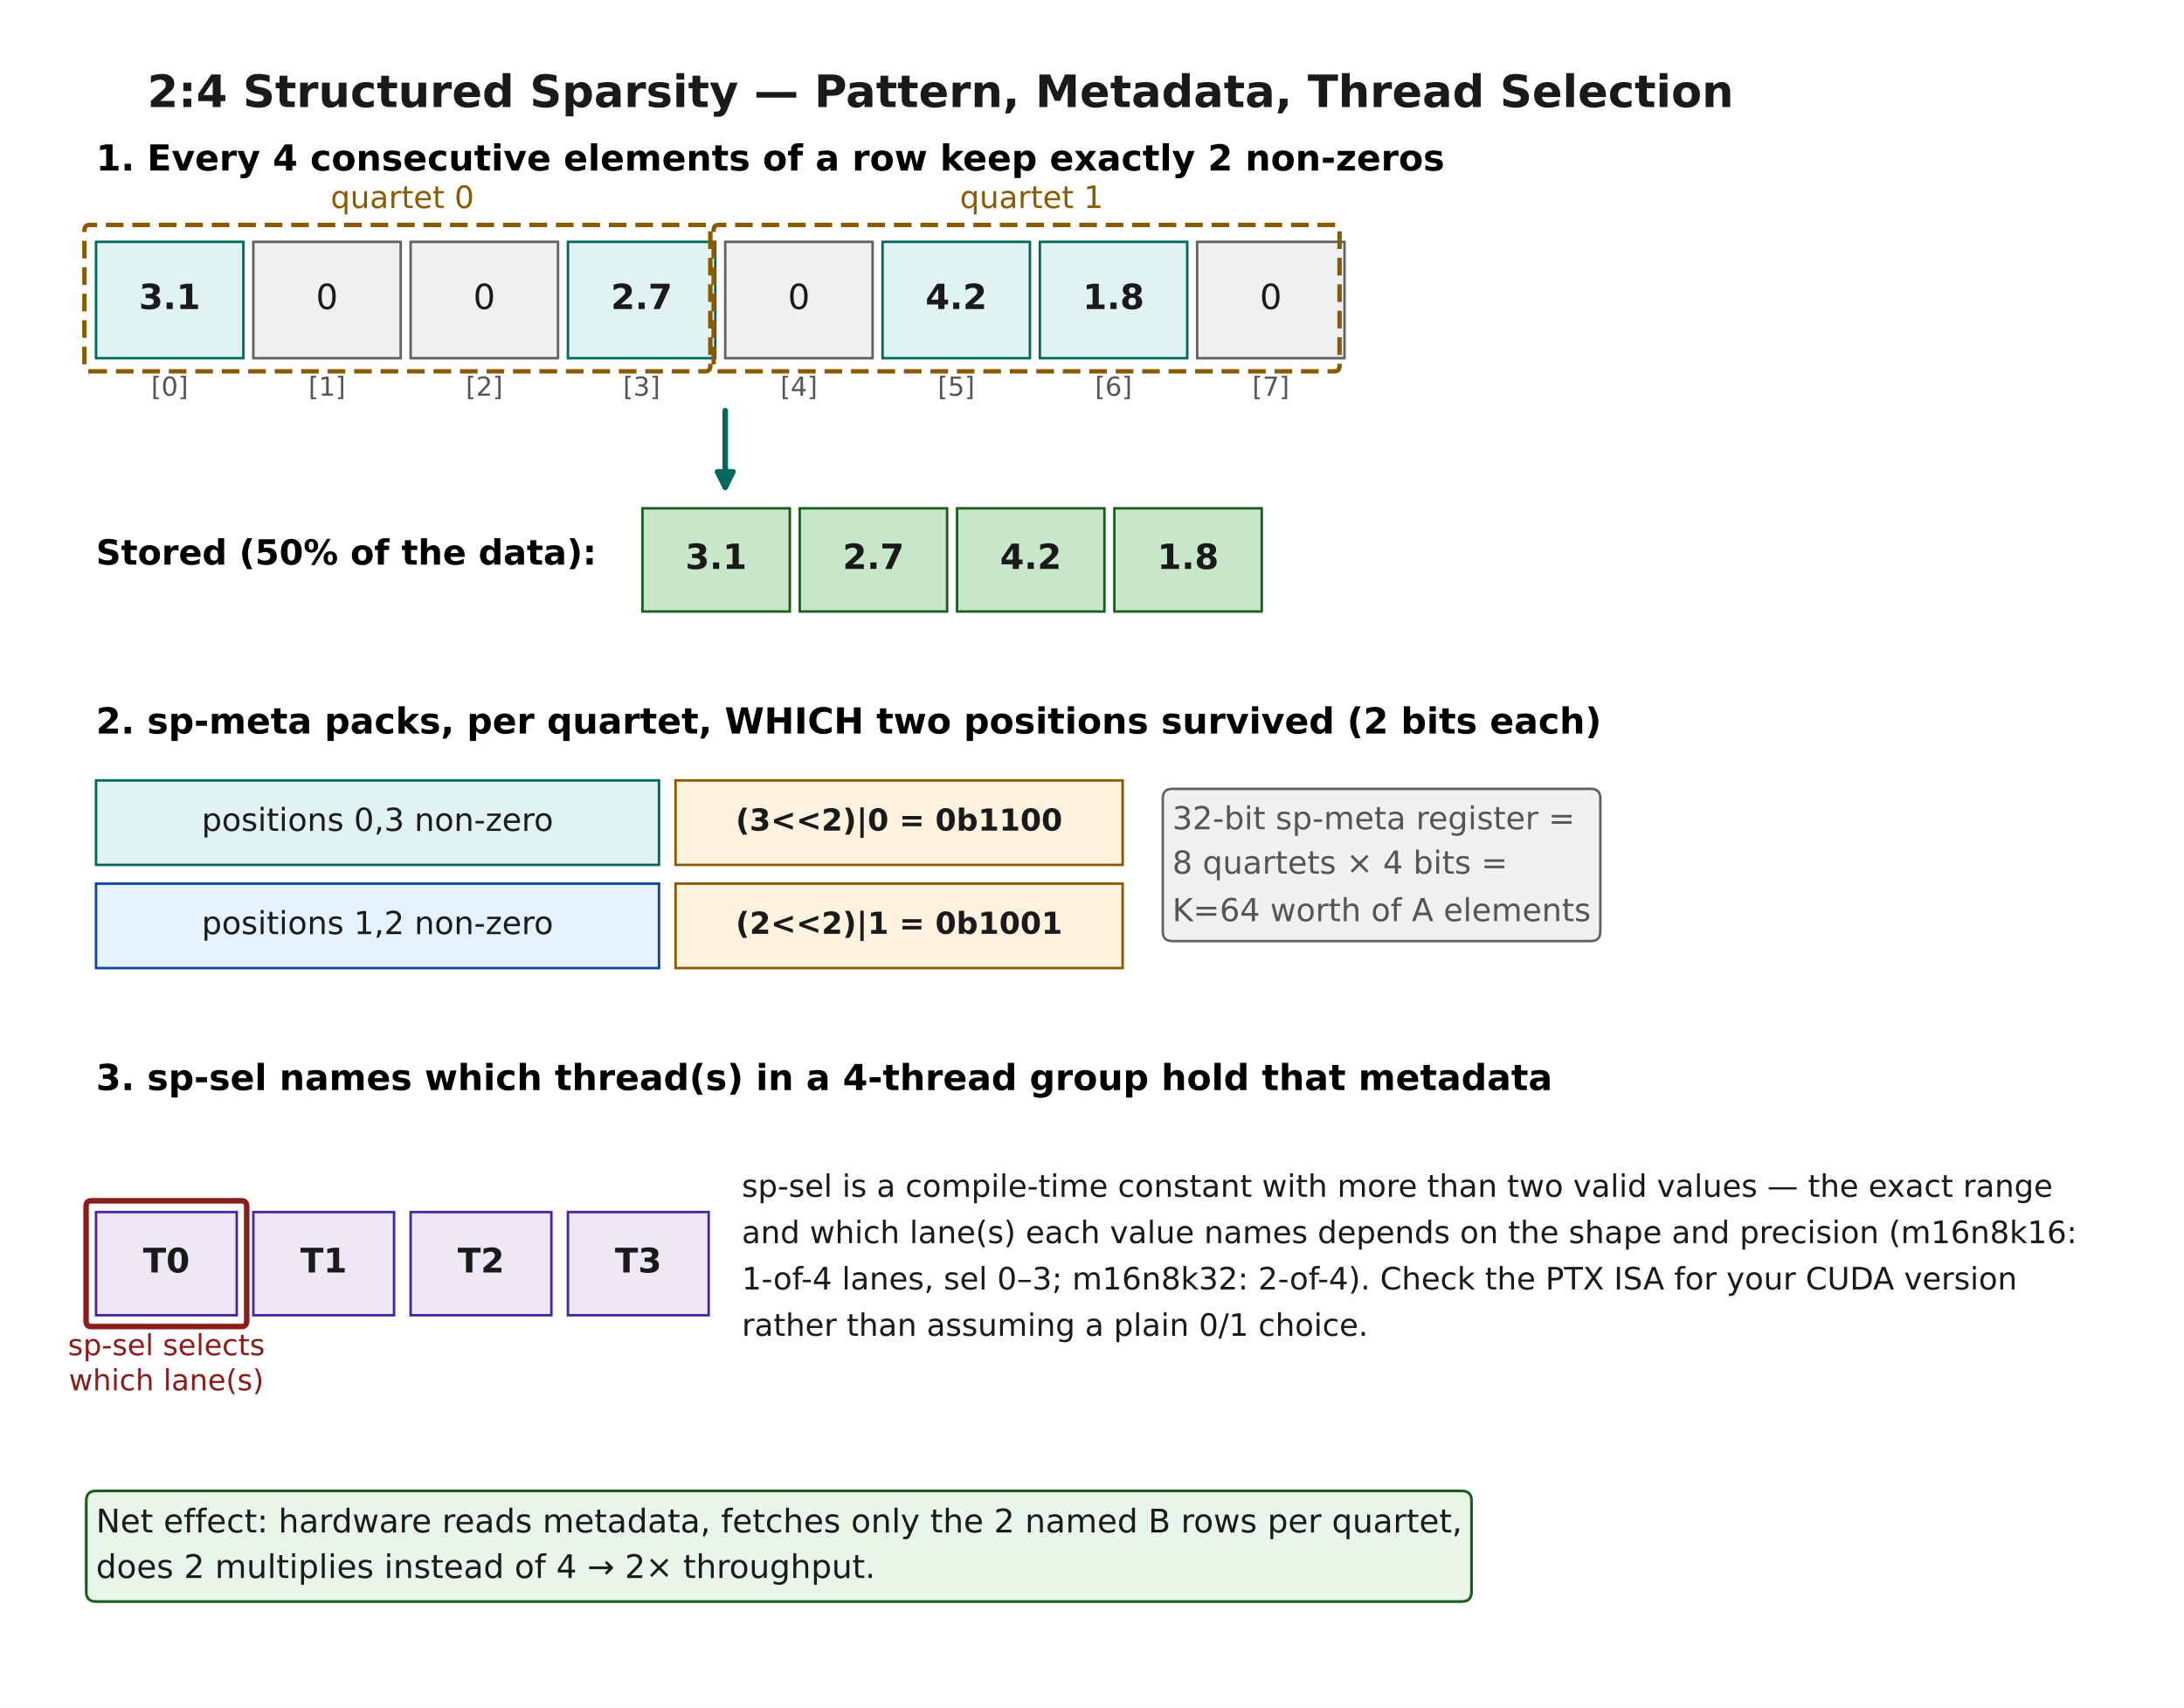
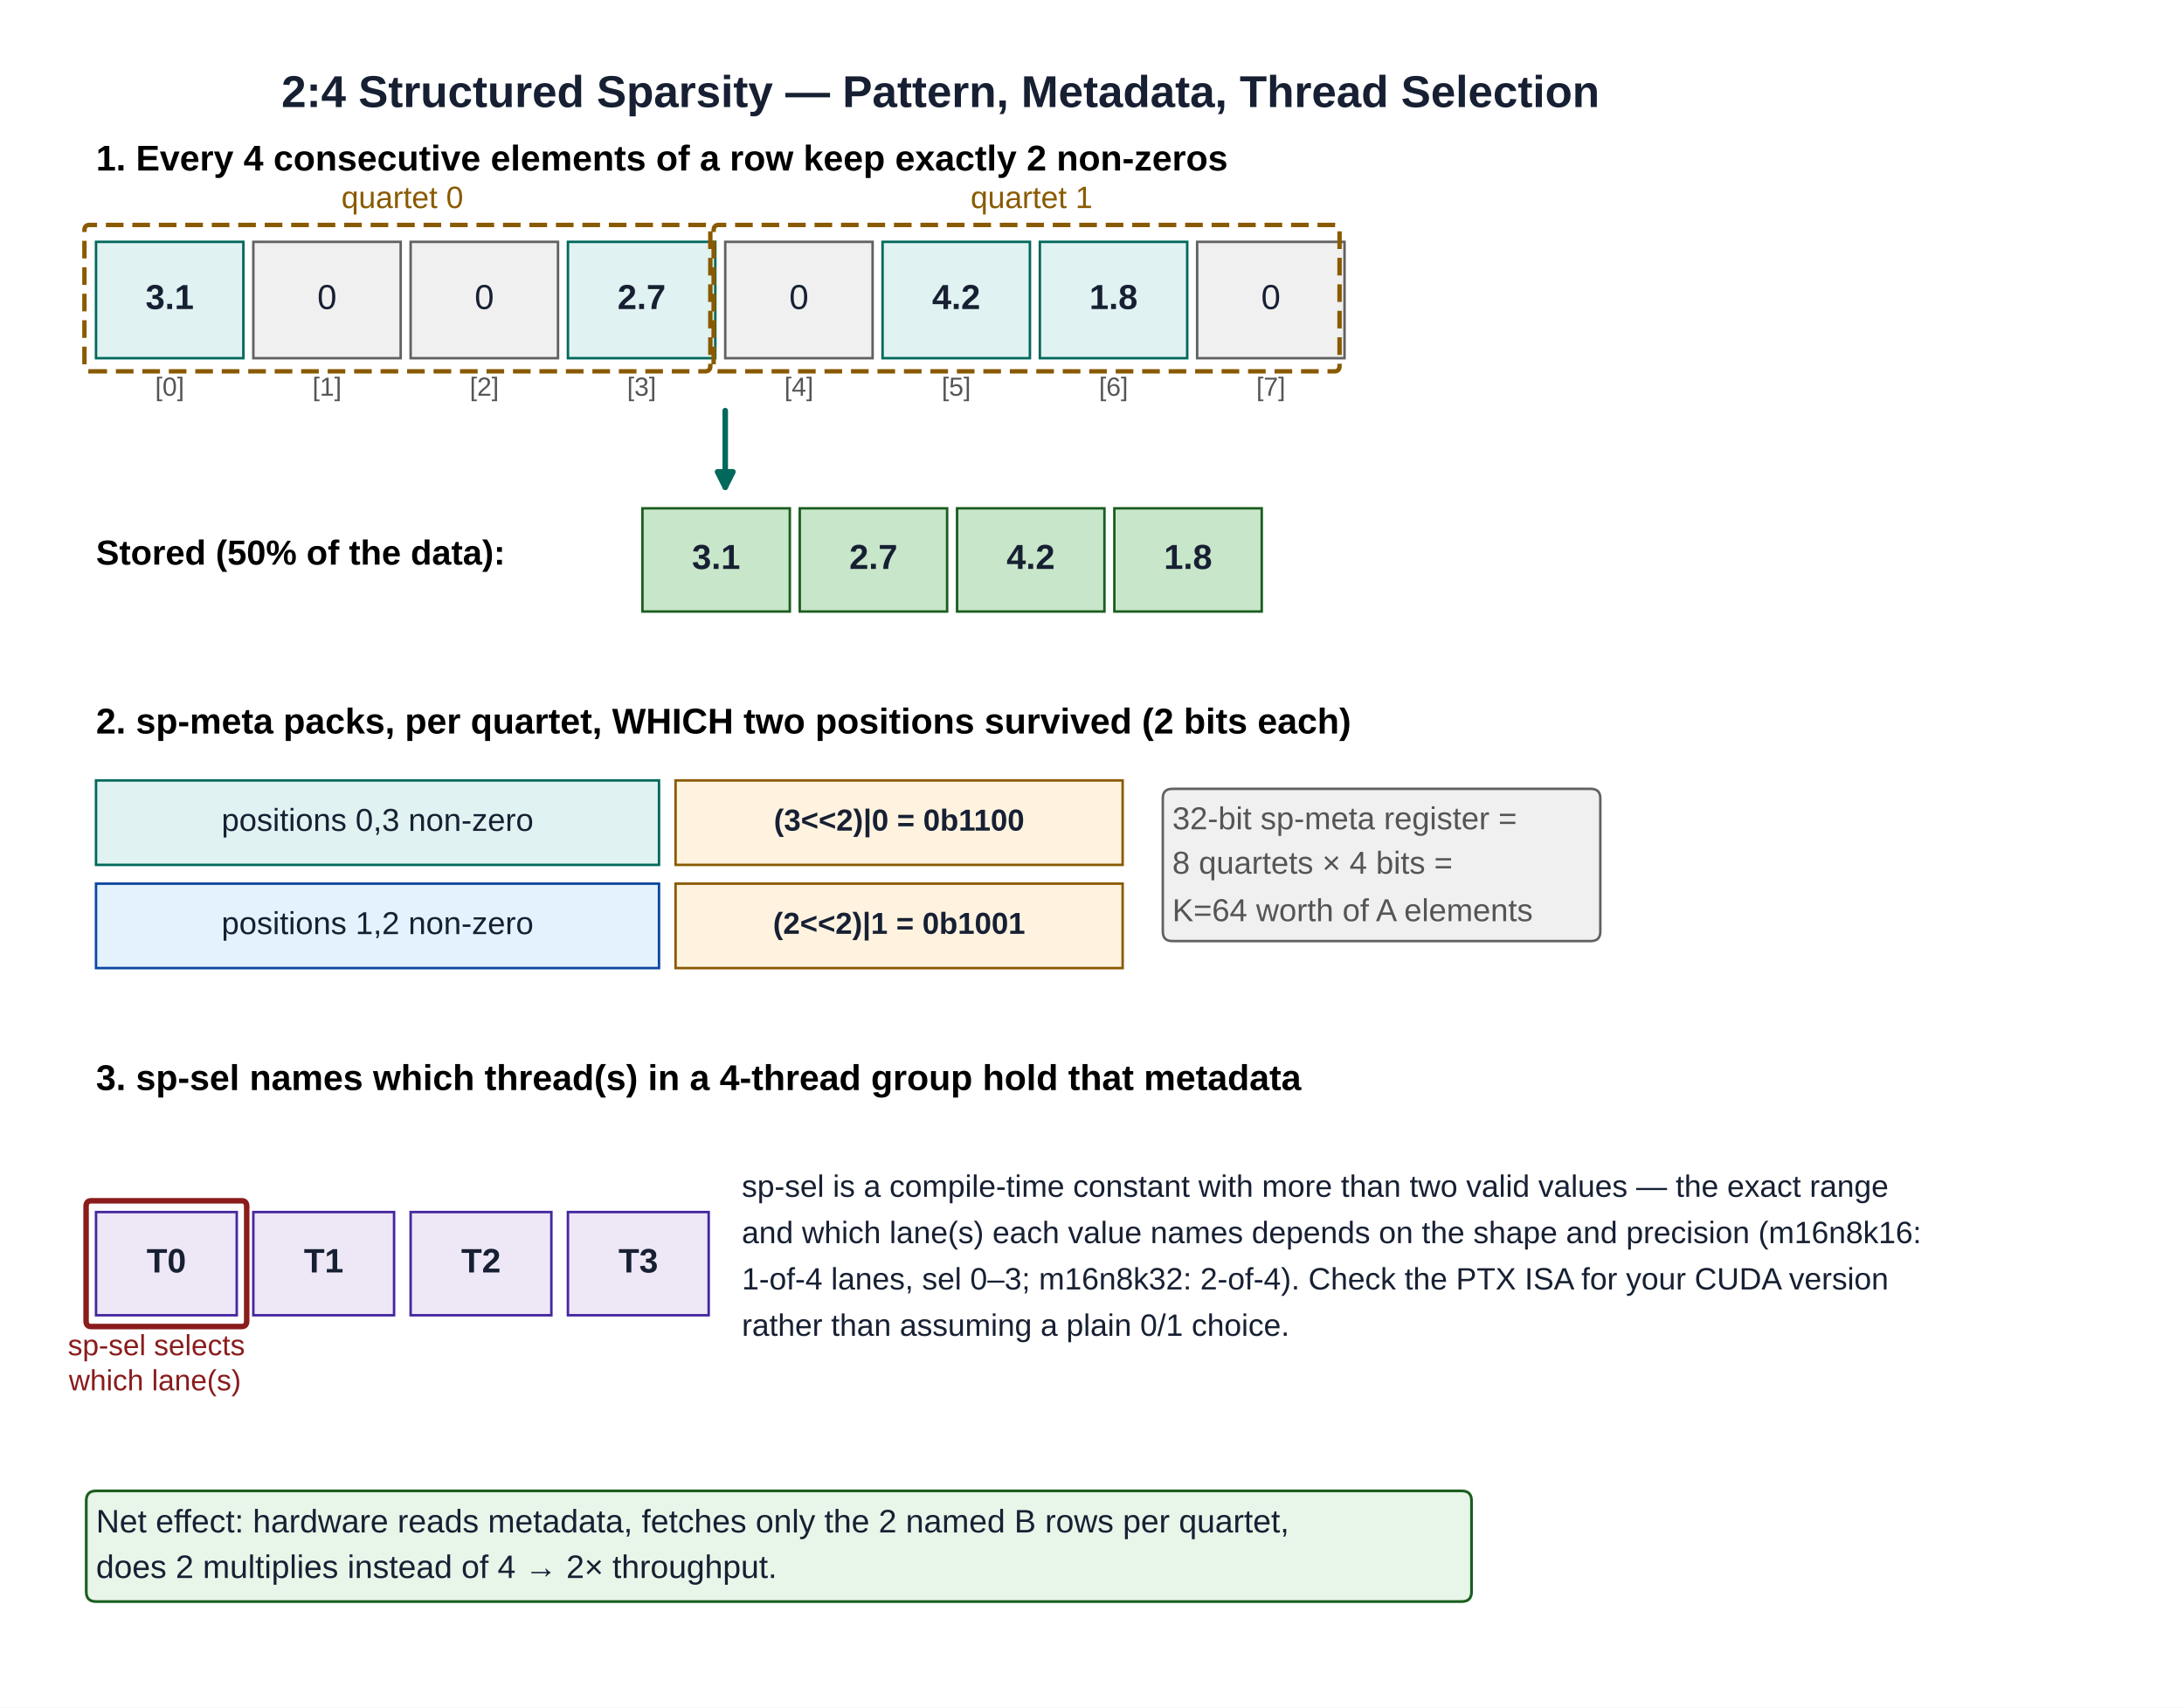
- <svg xmlns="http://www.w3.org/2000/svg" width="792pt" height="619.2pt" viewBox="0 0 792 619.2" version="1.1">
+ <svg xmlns="http://www.w3.org/2000/svg" role="img" width="792pt" height="619.2pt" viewBox="0 0 792 619.2" version="1.1">
  <defs>
    <style type="text/css">*{stroke-linejoin: round; stroke-linecap: butt}</style>
  </defs>
  <g id="figure_1">
    <g id="patch_1">
-       <path d="M 0 619.2  L 792 619.2  L 792 0  L 0 0  z " style="fill: #ffffff" />
+       <path d="M 0 619.2 L 792 619.2 L 792 0 L 0 0 z " style="fill: #ffffff" />
    </g>
    <g id="axes_1">
      <g id="patch_2">
-         <path d="M 34.819 129.885  L 88.261 129.885  L 88.261 87.695  L 34.819 87.695  z " clip-path="url(#p7bd056b6d1)" style="fill: #e0f2f1; stroke: #00695c; stroke-width: 0.9; stroke-linejoin: miter" />
+         <path d="M 34.819 129.885 L 88.261 129.885 L 88.261 87.695 L 34.819 87.695 z " clip-path="url(#p7bd056b6d1)" style="fill: #e0f2f1; stroke: #00695c; stroke-width: 0.9; stroke-linejoin: miter" />
      </g>
      <g id="patch_3">
-         <path d="M 91.864 129.885  L 145.306 129.885  L 145.306 87.695  L 91.864 87.695  z " clip-path="url(#p7bd056b6d1)" style="fill: #f0f0f0; stroke: #616161; stroke-width: 0.9; stroke-linejoin: miter" />
+         <path d="M 91.864 129.885 L 145.306 129.885 L 145.306 87.695 L 91.864 87.695 z " clip-path="url(#p7bd056b6d1)" style="fill: #f0f0f0; stroke: #616161; stroke-width: 0.9; stroke-linejoin: miter" />
      </g>
      <g id="patch_4">
-         <path d="M 148.909 129.885  L 202.351 129.885  L 202.351 87.695  L 148.909 87.695  z " clip-path="url(#p7bd056b6d1)" style="fill: #f0f0f0; stroke: #616161; stroke-width: 0.9; stroke-linejoin: miter" />
+         <path d="M 148.909 129.885 L 202.351 129.885 L 202.351 87.695 L 148.909 87.695 z " clip-path="url(#p7bd056b6d1)" style="fill: #f0f0f0; stroke: #616161; stroke-width: 0.9; stroke-linejoin: miter" />
      </g>
      <g id="patch_5">
-         <path d="M 205.954 129.885  L 259.396 129.885  L 259.396 87.695  L 205.954 87.695  z " clip-path="url(#p7bd056b6d1)" style="fill: #e0f2f1; stroke: #00695c; stroke-width: 0.9; stroke-linejoin: miter" />
+         <path d="M 205.954 129.885 L 259.396 129.885 L 259.396 87.695 L 205.954 87.695 z " clip-path="url(#p7bd056b6d1)" style="fill: #e0f2f1; stroke: #00695c; stroke-width: 0.9; stroke-linejoin: miter" />
      </g>
      <g id="patch_6">
-         <path d="M 262.999 129.885  L 316.441 129.885  L 316.441 87.695  L 262.999 87.695  z " clip-path="url(#p7bd056b6d1)" style="fill: #f0f0f0; stroke: #616161; stroke-width: 0.9; stroke-linejoin: miter" />
+         <path d="M 262.999 129.885 L 316.441 129.885 L 316.441 87.695 L 262.999 87.695 z " clip-path="url(#p7bd056b6d1)" style="fill: #f0f0f0; stroke: #616161; stroke-width: 0.9; stroke-linejoin: miter" />
      </g>
      <g id="patch_7">
-         <path d="M 320.044 129.885  L 373.486 129.885  L 373.486 87.695  L 320.044 87.695  z " clip-path="url(#p7bd056b6d1)" style="fill: #e0f2f1; stroke: #00695c; stroke-width: 0.9; stroke-linejoin: miter" />
+         <path d="M 320.044 129.885 L 373.486 129.885 L 373.486 87.695 L 320.044 87.695 z " clip-path="url(#p7bd056b6d1)" style="fill: #e0f2f1; stroke: #00695c; stroke-width: 0.9; stroke-linejoin: miter" />
      </g>
      <g id="patch_8">
-         <path d="M 377.089 129.885  L 430.531 129.885  L 430.531 87.695  L 377.089 87.695  z " clip-path="url(#p7bd056b6d1)" style="fill: #e0f2f1; stroke: #00695c; stroke-width: 0.9; stroke-linejoin: miter" />
+         <path d="M 377.089 129.885 L 430.531 129.885 L 430.531 87.695 L 377.089 87.695 z " clip-path="url(#p7bd056b6d1)" style="fill: #e0f2f1; stroke: #00695c; stroke-width: 0.9; stroke-linejoin: miter" />
      </g>
      <g id="patch_9">
-         <path d="M 434.134 129.885  L 487.576 129.885  L 487.576 87.695  L 434.134 87.695  z " clip-path="url(#p7bd056b6d1)" style="fill: #f0f0f0; stroke: #616161; stroke-width: 0.9; stroke-linejoin: miter" />
+         <path d="M 434.134 129.885 L 487.576 129.885 L 487.576 87.695 L 434.134 87.695 z " clip-path="url(#p7bd056b6d1)" style="fill: #f0f0f0; stroke: #616161; stroke-width: 0.9; stroke-linejoin: miter" />
      </g>
      <g id="patch_10">
-         <path d="M 262.999 148.895  Q 262.999 163.909 262.999 176.687  " clip-path="url(#p7bd056b6d1)" style="fill: none; stroke: #00695c; stroke-width: 2; stroke-linecap: round" />
-         <path d="M 265.799 171.087  L 262.999 176.687  L 260.199 171.087  z " clip-path="url(#p7bd056b6d1)" style="fill: #00695c; stroke: #00695c; stroke-width: 2; stroke-linecap: round" />
+         <path d="M 262.999 148.895 Q 262.999 163.909 262.999 176.687 " clip-path="url(#p7bd056b6d1)" style="fill: none; stroke: #00695c; stroke-width: 2; stroke-linecap: round" />
+         <path d="M 265.799 171.087 L 262.999 176.687 L 260.199 171.087 z " clip-path="url(#p7bd056b6d1)" style="fill: #00695c; stroke: #00695c; stroke-width: 2; stroke-linecap: round" />
      </g>
      <g id="patch_11">
-         <path d="M 232.975 221.75  L 286.418 221.75  L 286.418 184.323  L 232.975 184.323  z " clip-path="url(#p7bd056b6d1)" style="fill: #c8e6c9; stroke: #1b5e20; stroke-width: 0.9; stroke-linejoin: miter" />
+         <path d="M 232.975 221.75 L 286.418 221.75 L 286.418 184.323 L 232.975 184.323 z " clip-path="url(#p7bd056b6d1)" style="fill: #c8e6c9; stroke: #1b5e20; stroke-width: 0.9; stroke-linejoin: miter" />
      </g>
      <g id="patch_12">
-         <path d="M 290.02 221.75  L 343.463 221.75  L 343.463 184.323  L 290.02 184.323  z " clip-path="url(#p7bd056b6d1)" style="fill: #c8e6c9; stroke: #1b5e20; stroke-width: 0.9; stroke-linejoin: miter" />
+         <path d="M 290.02 221.75 L 343.463 221.75 L 343.463 184.323 L 290.02 184.323 z " clip-path="url(#p7bd056b6d1)" style="fill: #c8e6c9; stroke: #1b5e20; stroke-width: 0.9; stroke-linejoin: miter" />
      </g>
      <g id="patch_13">
-         <path d="M 347.065 221.75  L 400.508 221.75  L 400.508 184.323  L 347.065 184.323  z " clip-path="url(#p7bd056b6d1)" style="fill: #c8e6c9; stroke: #1b5e20; stroke-width: 0.9; stroke-linejoin: miter" />
+         <path d="M 347.065 221.75 L 400.508 221.75 L 400.508 184.323 L 347.065 184.323 z " clip-path="url(#p7bd056b6d1)" style="fill: #c8e6c9; stroke: #1b5e20; stroke-width: 0.9; stroke-linejoin: miter" />
      </g>
      <g id="patch_14">
-         <path d="M 404.11 221.75  L 457.553 221.75  L 457.553 184.323  L 404.11 184.323  z " clip-path="url(#p7bd056b6d1)" style="fill: #c8e6c9; stroke: #1b5e20; stroke-width: 0.9; stroke-linejoin: miter" />
+         <path d="M 404.11 221.75 L 457.553 221.75 L 457.553 184.323 L 404.11 184.323 z " clip-path="url(#p7bd056b6d1)" style="fill: #c8e6c9; stroke: #1b5e20; stroke-width: 0.9; stroke-linejoin: miter" />
      </g>
      <g id="patch_15">
-         <path d="M 34.819 313.615  L 238.98 313.615  L 238.98 282.993  L 34.819 282.993  z " clip-path="url(#p7bd056b6d1)" style="fill: #e0f2f1; stroke: #00695c; stroke-width: 0.9; stroke-linejoin: miter" />
+         <path d="M 34.819 313.615 L 238.98 313.615 L 238.98 282.993 L 34.819 282.993 z " clip-path="url(#p7bd056b6d1)" style="fill: #e0f2f1; stroke: #00695c; stroke-width: 0.9; stroke-linejoin: miter" />
      </g>
      <g id="patch_16">
-         <path d="M 244.985 313.615  L 407.113 313.615  L 407.113 282.993  L 244.985 282.993  z " clip-path="url(#p7bd056b6d1)" style="fill: #fff3e0; stroke: #8a5a00; stroke-width: 0.9; stroke-linejoin: miter" />
+         <path d="M 244.985 313.615 L 407.113 313.615 L 407.113 282.993 L 244.985 282.993 z " clip-path="url(#p7bd056b6d1)" style="fill: #fff3e0; stroke: #8a5a00; stroke-width: 0.9; stroke-linejoin: miter" />
      </g>
      <g id="patch_17">
-         <path d="M 34.819 351.042  L 238.98 351.042  L 238.98 320.42  L 34.819 320.42  z " clip-path="url(#p7bd056b6d1)" style="fill: #e3f2fd; stroke: #0d47a1; stroke-width: 0.9; stroke-linejoin: miter" />
+         <path d="M 34.819 351.042 L 238.98 351.042 L 238.98 320.42 L 34.819 320.42 z " clip-path="url(#p7bd056b6d1)" style="fill: #e3f2fd; stroke: #0d47a1; stroke-width: 0.9; stroke-linejoin: miter" />
      </g>
      <g id="patch_18">
-         <path d="M 244.985 351.042  L 407.113 351.042  L 407.113 320.42  L 244.985 320.42  z " clip-path="url(#p7bd056b6d1)" style="fill: #fff3e0; stroke: #8a5a00; stroke-width: 0.9; stroke-linejoin: miter" />
+         <path d="M 244.985 351.042 L 407.113 351.042 L 407.113 320.42 L 244.985 320.42 z " clip-path="url(#p7bd056b6d1)" style="fill: #fff3e0; stroke: #8a5a00; stroke-width: 0.9; stroke-linejoin: miter" />
      </g>
      <g id="patch_19">
-         <path d="M 34.819 476.931  L 85.859 476.931  L 85.859 439.505  L 34.819 439.505  z " clip-path="url(#p7bd056b6d1)" style="fill: #ede7f6; stroke: #4527a0; stroke-width: 0.9; stroke-linejoin: miter" />
+         <path d="M 34.819 476.931 L 85.859 476.931 L 85.859 439.505 L 34.819 439.505 z " clip-path="url(#p7bd056b6d1)" style="fill: #ede7f6; stroke: #4527a0; stroke-width: 0.9; stroke-linejoin: miter" />
      </g>
      <g id="patch_20">
-         <path d="M 91.864 476.931  L 142.904 476.931  L 142.904 439.505  L 91.864 439.505  z " clip-path="url(#p7bd056b6d1)" style="fill: #ede7f6; stroke: #4527a0; stroke-width: 0.9; stroke-linejoin: miter" />
+         <path d="M 91.864 476.931 L 142.904 476.931 L 142.904 439.505 L 91.864 439.505 z " clip-path="url(#p7bd056b6d1)" style="fill: #ede7f6; stroke: #4527a0; stroke-width: 0.9; stroke-linejoin: miter" />
      </g>
      <g id="patch_21">
-         <path d="M 148.909 476.931  L 199.949 476.931  L 199.949 439.505  L 148.909 439.505  z " clip-path="url(#p7bd056b6d1)" style="fill: #ede7f6; stroke: #4527a0; stroke-width: 0.9; stroke-linejoin: miter" />
+         <path d="M 148.909 476.931 L 199.949 476.931 L 199.949 439.505 L 148.909 439.505 z " clip-path="url(#p7bd056b6d1)" style="fill: #ede7f6; stroke: #4527a0; stroke-width: 0.9; stroke-linejoin: miter" />
      </g>
      <g id="patch_22">
-         <path d="M 205.954 476.931  L 256.994 476.931  L 256.994 439.505  L 205.954 439.505  z " clip-path="url(#p7bd056b6d1)" style="fill: #ede7f6; stroke: #4527a0; stroke-width: 0.9; stroke-linejoin: miter" />
+         <path d="M 205.954 476.931 L 256.994 476.931 L 256.994 439.505 L 205.954 439.505 z " clip-path="url(#p7bd056b6d1)" style="fill: #ede7f6; stroke: #4527a0; stroke-width: 0.9; stroke-linejoin: miter" />
      </g>
      <g id="text_1">
-         <text style="font-weight: 700; font-size: 16.2px; font-family: 'DejaVu Sans'; text-anchor: middle; fill: #1a1a1a" x="341.061" y="38.826" transform="rotate(-0 341.0606 38.82577)">2:4 Structured Sparsity — Pattern, Metadata, Thread Selection</text>
+         <text style="font-weight: 700; font-size: 16.2px; font-family: Arial, 'Liberation Sans', 'DejaVu Sans', sans-serif; text-anchor: middle; fill: #172033" x="341.061" y="38.826" transform="rotate(-0 341.0606 38.82577)">2:4 Structured Sparsity — Pattern, Metadata, Thread Selection</text>
      </g>
      <g id="text_2">
-         <text style="font-weight: 700; font-size: 13px; font-family: 'DejaVu Sans'; text-anchor: start" x="34.819" y="61.836" transform="rotate(-0 34.81896 61.83628)">1. Every 4 consecutive elements of a row keep exactly 2 non-zeros</text>
+         <text style="font-weight: 700; font-size: 13px; font-family: Arial, 'Liberation Sans', 'DejaVu Sans', sans-serif; text-anchor: start" x="34.819" y="61.836" transform="rotate(-0 34.81896 61.83628)">1. Every 4 consecutive elements of a row keep exactly 2 non-zeros</text>
      </g>
      <g id="text_3">
-         <text style="font-weight: 700; font-size: 12.6px; font-family: 'DejaVu Sans'; text-anchor: middle; fill: #1a1a1a" x="61.54" y="112.063" transform="rotate(-0 61.54004 112.0627)">3.1</text>
+         <text style="font-weight: 700; font-size: 12.6px; font-family: Arial, 'Liberation Sans', 'DejaVu Sans', sans-serif; text-anchor: middle; fill: #172033" x="61.54" y="112.063" transform="rotate(-0 61.54004 112.0627)">3.1</text>
      </g>
      <g id="text_4">
-         <text style="font-size: 9.5px; font-family: 'DejaVu Sans'; text-anchor: middle; fill: #555555" x="61.54" y="143.494" transform="rotate(-0 61.54004 143.4943)">[0]</text>
+         <text style="font-size: 9.5px; font-family: Arial, 'Liberation Sans', 'DejaVu Sans', sans-serif; text-anchor: middle; fill: #555555" x="61.54" y="143.494" transform="rotate(-0 61.54004 143.4943)">[0]</text>
      </g>
      <g id="text_5">
-         <text style="font-size: 12.6px; font-family: 'DejaVu Sans'; text-anchor: middle; fill: #1a1a1a" x="118.585" y="112.063" transform="rotate(-0 118.5851 112.0627)">0</text>
+         <text style="font-size: 12.6px; font-family: Arial, 'Liberation Sans', 'DejaVu Sans', sans-serif; text-anchor: middle; fill: #172033" x="118.585" y="112.063" transform="rotate(-0 118.5851 112.0627)">0</text>
      </g>
      <g id="text_6">
-         <text style="font-size: 9.5px; font-family: 'DejaVu Sans'; text-anchor: middle; fill: #555555" x="118.585" y="143.494" transform="rotate(-0 118.5851 143.4943)">[1]</text>
+         <text style="font-size: 9.5px; font-family: Arial, 'Liberation Sans', 'DejaVu Sans', sans-serif; text-anchor: middle; fill: #555555" x="118.585" y="143.494" transform="rotate(-0 118.5851 143.4943)">[1]</text>
      </g>
      <g id="text_7">
-         <text style="font-size: 12.6px; font-family: 'DejaVu Sans'; text-anchor: middle; fill: #1a1a1a" x="175.63" y="112.063" transform="rotate(-0 175.6301 112.0627)">0</text>
+         <text style="font-size: 12.6px; font-family: Arial, 'Liberation Sans', 'DejaVu Sans', sans-serif; text-anchor: middle; fill: #172033" x="175.63" y="112.063" transform="rotate(-0 175.6301 112.0627)">0</text>
      </g>
      <g id="text_8">
-         <text style="font-size: 9.5px; font-family: 'DejaVu Sans'; text-anchor: middle; fill: #555555" x="175.63" y="143.494" transform="rotate(-0 175.6301 143.4943)">[2]</text>
+         <text style="font-size: 9.5px; font-family: Arial, 'Liberation Sans', 'DejaVu Sans', sans-serif; text-anchor: middle; fill: #555555" x="175.63" y="143.494" transform="rotate(-0 175.6301 143.4943)">[2]</text>
      </g>
      <g id="text_9">
-         <text style="font-weight: 700; font-size: 12.6px; font-family: 'DejaVu Sans'; text-anchor: middle; fill: #1a1a1a" x="232.675" y="112.063" transform="rotate(-0 232.6751 112.0627)">2.7</text>
+         <text style="font-weight: 700; font-size: 12.6px; font-family: Arial, 'Liberation Sans', 'DejaVu Sans', sans-serif; text-anchor: middle; fill: #172033" x="232.675" y="112.063" transform="rotate(-0 232.6751 112.0627)">2.7</text>
      </g>
      <g id="text_10">
-         <text style="font-size: 9.5px; font-family: 'DejaVu Sans'; text-anchor: middle; fill: #555555" x="232.675" y="143.494" transform="rotate(-0 232.6751 143.4943)">[3]</text>
+         <text style="font-size: 9.5px; font-family: Arial, 'Liberation Sans', 'DejaVu Sans', sans-serif; text-anchor: middle; fill: #555555" x="232.675" y="143.494" transform="rotate(-0 232.6751 143.4943)">[3]</text>
      </g>
      <g id="text_11">
-         <text style="font-size: 11.2px; font-family: 'DejaVu Sans'; text-anchor: middle; fill: #8a5a00" x="145.907" y="75.446" transform="rotate(-0 145.9066 75.44595)">quartet 0</text>
+         <text style="font-size: 11.2px; font-family: Arial, 'Liberation Sans', 'DejaVu Sans', sans-serif; text-anchor: middle; fill: #8a5a00" x="145.907" y="75.446" transform="rotate(-0 145.9066 75.44595)">quartet 0</text>
      </g>
      <g id="text_12">
-         <text style="font-size: 12.6px; font-family: 'DejaVu Sans'; text-anchor: middle; fill: #1a1a1a" x="289.72" y="112.063" transform="rotate(-0 289.7201 112.0627)">0</text>
+         <text style="font-size: 12.6px; font-family: Arial, 'Liberation Sans', 'DejaVu Sans', sans-serif; text-anchor: middle; fill: #172033" x="289.72" y="112.063" transform="rotate(-0 289.7201 112.0627)">0</text>
      </g>
      <g id="text_13">
-         <text style="font-size: 9.5px; font-family: 'DejaVu Sans'; text-anchor: middle; fill: #555555" x="289.72" y="143.494" transform="rotate(-0 289.7201 143.4943)">[4]</text>
+         <text style="font-size: 9.5px; font-family: Arial, 'Liberation Sans', 'DejaVu Sans', sans-serif; text-anchor: middle; fill: #555555" x="289.72" y="143.494" transform="rotate(-0 289.7201 143.4943)">[4]</text>
      </g>
      <g id="text_14">
-         <text style="font-weight: 700; font-size: 12.6px; font-family: 'DejaVu Sans'; text-anchor: middle; fill: #1a1a1a" x="346.765" y="112.063" transform="rotate(-0 346.7651 112.0627)">4.2</text>
+         <text style="font-weight: 700; font-size: 12.6px; font-family: Arial, 'Liberation Sans', 'DejaVu Sans', sans-serif; text-anchor: middle; fill: #172033" x="346.765" y="112.063" transform="rotate(-0 346.7651 112.0627)">4.2</text>
      </g>
      <g id="text_15">
-         <text style="font-size: 9.5px; font-family: 'DejaVu Sans'; text-anchor: middle; fill: #555555" x="346.765" y="143.494" transform="rotate(-0 346.7651 143.4943)">[5]</text>
+         <text style="font-size: 9.5px; font-family: Arial, 'Liberation Sans', 'DejaVu Sans', sans-serif; text-anchor: middle; fill: #555555" x="346.765" y="143.494" transform="rotate(-0 346.7651 143.4943)">[5]</text>
      </g>
      <g id="text_16">
-         <text style="font-weight: 700; font-size: 12.6px; font-family: 'DejaVu Sans'; text-anchor: middle; fill: #1a1a1a" x="403.81" y="112.063" transform="rotate(-0 403.8101 112.0627)">1.8</text>
+         <text style="font-weight: 700; font-size: 12.6px; font-family: Arial, 'Liberation Sans', 'DejaVu Sans', sans-serif; text-anchor: middle; fill: #172033" x="403.81" y="112.063" transform="rotate(-0 403.8101 112.0627)">1.8</text>
      </g>
      <g id="text_17">
-         <text style="font-size: 9.5px; font-family: 'DejaVu Sans'; text-anchor: middle; fill: #555555" x="403.81" y="143.494" transform="rotate(-0 403.8101 143.4943)">[6]</text>
+         <text style="font-size: 9.5px; font-family: Arial, 'Liberation Sans', 'DejaVu Sans', sans-serif; text-anchor: middle; fill: #555555" x="403.81" y="143.494" transform="rotate(-0 403.8101 143.4943)">[6]</text>
      </g>
      <g id="text_18">
-         <text style="font-size: 12.6px; font-family: 'DejaVu Sans'; text-anchor: middle; fill: #1a1a1a" x="460.855" y="112.063" transform="rotate(-0 460.8552 112.0627)">0</text>
+         <text style="font-size: 12.6px; font-family: Arial, 'Liberation Sans', 'DejaVu Sans', sans-serif; text-anchor: middle; fill: #172033" x="460.855" y="112.063" transform="rotate(-0 460.8552 112.0627)">0</text>
      </g>
      <g id="text_19">
-         <text style="font-size: 9.5px; font-family: 'DejaVu Sans'; text-anchor: middle; fill: #555555" x="460.855" y="143.494" transform="rotate(-0 460.8552 143.4943)">[7]</text>
+         <text style="font-size: 9.5px; font-family: Arial, 'Liberation Sans', 'DejaVu Sans', sans-serif; text-anchor: middle; fill: #555555" x="460.855" y="143.494" transform="rotate(-0 460.8552 143.4943)">[7]</text>
      </g>
      <g id="text_20">
-         <text style="font-size: 11.2px; font-family: 'DejaVu Sans'; text-anchor: middle; fill: #8a5a00" x="374.087" y="75.446" transform="rotate(-0 374.0867 75.44595)">quartet 1</text>
+         <text style="font-size: 11.2px; font-family: Arial, 'Liberation Sans', 'DejaVu Sans', sans-serif; text-anchor: middle; fill: #8a5a00" x="374.087" y="75.446" transform="rotate(-0 374.0867 75.44595)">quartet 1</text>
      </g>
      <g id="text_21">
-         <text style="font-weight: 700; font-size: 12.6px; font-family: 'DejaVu Sans'; text-anchor: start" x="34.819" y="204.738" transform="rotate(-0 34.81896 204.7379)">Stored (50% of the data):</text>
+         <text style="font-weight: 700; font-size: 12.6px; font-family: Arial, 'Liberation Sans', 'DejaVu Sans', sans-serif; text-anchor: start" x="34.819" y="204.741" transform="rotate(-0 34.81896 204.741)">Stored (50% of the data):</text>
      </g>
      <g id="text_22">
-         <text style="font-weight: 700; font-size: 12.6px; font-family: 'DejaVu Sans'; text-anchor: middle; fill: #1a1a1a" x="259.696" y="206.31" transform="rotate(-0 259.6964 206.3097)">3.1</text>
+         <text style="font-weight: 700; font-size: 12.6px; font-family: Arial, 'Liberation Sans', 'DejaVu Sans', sans-serif; text-anchor: middle; fill: #172033" x="259.696" y="206.31" transform="rotate(-0 259.6964 206.3097)">3.1</text>
      </g>
      <g id="text_23">
-         <text style="font-weight: 700; font-size: 12.6px; font-family: 'DejaVu Sans'; text-anchor: middle; fill: #1a1a1a" x="316.741" y="206.31" transform="rotate(-0 316.7414 206.3097)">2.7</text>
+         <text style="font-weight: 700; font-size: 12.6px; font-family: Arial, 'Liberation Sans', 'DejaVu Sans', sans-serif; text-anchor: middle; fill: #172033" x="316.741" y="206.31" transform="rotate(-0 316.7414 206.3097)">2.7</text>
      </g>
      <g id="text_24">
-         <text style="font-weight: 700; font-size: 12.6px; font-family: 'DejaVu Sans'; text-anchor: middle; fill: #1a1a1a" x="373.786" y="206.31" transform="rotate(-0 373.7865 206.3097)">4.2</text>
+         <text style="font-weight: 700; font-size: 12.6px; font-family: Arial, 'Liberation Sans', 'DejaVu Sans', sans-serif; text-anchor: middle; fill: #172033" x="373.786" y="206.31" transform="rotate(-0 373.7865 206.3097)">4.2</text>
      </g>
      <g id="text_25">
-         <text style="font-weight: 700; font-size: 12.6px; font-family: 'DejaVu Sans'; text-anchor: middle; fill: #1a1a1a" x="430.831" y="206.31" transform="rotate(-0 430.8315 206.3097)">1.8</text>
+         <text style="font-weight: 700; font-size: 12.6px; font-family: Arial, 'Liberation Sans', 'DejaVu Sans', sans-serif; text-anchor: middle; fill: #172033" x="430.831" y="206.31" transform="rotate(-0 430.8315 206.3097)">1.8</text>
      </g>
      <g id="text_26">
-         <text style="font-weight: 700; font-size: 13px; font-family: 'DejaVu Sans'; text-anchor: start" x="34.819" y="265.981" transform="rotate(-0 34.81896 265.9814)">2. sp-meta packs, per quartet, WHICH two positions survived (2 bits each)</text>
+         <text style="font-weight: 700; font-size: 13px; font-family: Arial, 'Liberation Sans', 'DejaVu Sans', sans-serif; text-anchor: start" x="34.819" y="265.981" transform="rotate(-0 34.81896 265.9814)">2. sp-meta packs, per quartet, WHICH two positions survived (2 bits each)</text>
      </g>
      <g id="text_27">
-         <text style="font-size: 11.5px; font-family: 'DejaVu Sans'; text-anchor: middle; fill: #1a1a1a" x="136.9" y="301.292" transform="rotate(-0 136.8995 301.2921)">positions 0,3 non-zero</text>
+         <text style="font-size: 11.5px; font-family: Arial, 'Liberation Sans', 'DejaVu Sans', sans-serif; text-anchor: middle; fill: #172033" x="136.9" y="301.292" transform="rotate(-0 136.8995 301.2921)">positions 0,3 non-zero</text>
      </g>
      <g id="text_28">
-         <text style="font-weight: 700; font-size: 11px; font-family: 'DejaVu Sans'; text-anchor: middle; fill: #1a1a1a" x="326.049" y="301.186" transform="rotate(-0 326.0488 301.1863)">(3&lt;&lt;2)|0 = 0b1100</text>
+         <text style="font-weight: 700; font-size: 11px; font-family: Arial, 'Liberation Sans', 'DejaVu Sans', sans-serif; text-anchor: middle; fill: #172033" x="326.049" y="301.186" transform="rotate(-0 326.0488 301.1863)">(3&lt;&lt;2)|0 = 0b1100</text>
      </g>
      <g id="text_29">
-         <text style="font-size: 11.5px; font-family: 'DejaVu Sans'; text-anchor: middle; fill: #1a1a1a" x="136.9" y="338.719" transform="rotate(-0 136.8995 338.7187)">positions 1,2 non-zero</text>
+         <text style="font-size: 11.5px; font-family: Arial, 'Liberation Sans', 'DejaVu Sans', sans-serif; text-anchor: middle; fill: #172033" x="136.9" y="338.719" transform="rotate(-0 136.8995 338.7187)">positions 1,2 non-zero</text>
      </g>
      <g id="text_30">
-         <text style="font-weight: 700; font-size: 11px; font-family: 'DejaVu Sans'; text-anchor: middle; fill: #1a1a1a" x="326.049" y="338.613" transform="rotate(-0 326.0488 338.6129)">(2&lt;&lt;2)|1 = 0b1001</text>
+         <text style="font-weight: 700; font-size: 11px; font-family: Arial, 'Liberation Sans', 'DejaVu Sans', sans-serif; text-anchor: middle; fill: #172033" x="326.049" y="338.613" transform="rotate(-0 326.0488 338.6129)">(2&lt;&lt;2)|1 = 0b1001</text>
      </g>
      <g id="text_31">
        <g id="patch_23">
-           <path d="M 425.127 341.242  L 576.887 341.242  Q 580.337 341.242 580.337 337.792  L 580.337 289.492  Q 580.337 286.042 576.887 286.042  L 425.127 286.042  Q 421.677 286.042 421.677 289.492  L 421.677 337.792  Q 421.677 341.242 425.127 341.242  z " style="fill: #f0f0f0; stroke: #616161; stroke-width: 0.9; stroke-linejoin: miter" />
+           <path d="M 425.127 341.242 L 576.887 341.242 Q 580.337 341.242 580.337 337.792 L 580.337 289.492 Q 580.337 286.042 576.887 286.042 L 425.127 286.042 Q 421.677 286.042 421.677 289.492 L 421.677 337.792 Q 421.677 341.242 425.127 341.242 z " style="fill: #f0f0f0; stroke: #616161; stroke-width: 0.9; stroke-linejoin: miter" />
        </g>
-         <text style="font-size: 11.5px; font-family: 'DejaVu Sans'; fill: #555555" transform="translate(425.127 300.7157)">32-bit sp-meta register =</text>
-         <text style="font-size: 11.5px; font-family: 'DejaVu Sans'; fill: #555555" transform="translate(425.127 316.8157)">8 quartets × 4 bits =</text>
-         <text style="font-size: 11.5px; font-family: 'DejaVu Sans'; fill: #555555" transform="translate(425.127 334.0298)">K=64 worth of A elements</text>
+         <text style="font-size: 11.5px; font-family: Arial, 'Liberation Sans', 'DejaVu Sans', sans-serif; fill: #555555" transform="translate(425.127 300.7157)">32-bit sp-meta register =</text>
+         <text style="font-size: 11.5px; font-family: Arial, 'Liberation Sans', 'DejaVu Sans', sans-serif; fill: #555555" transform="translate(425.127 316.8157)">8 quartets × 4 bits =</text>
+         <text style="font-size: 11.5px; font-family: Arial, 'Liberation Sans', 'DejaVu Sans', sans-serif; fill: #555555" transform="translate(425.127 334.0298)">K=64 worth of A elements</text>
      </g>
      <g id="text_32">
-         <text style="font-weight: 700; font-size: 13px; font-family: 'DejaVu Sans'; text-anchor: start" x="34.819" y="395.273" transform="rotate(-0 34.81896 395.2733)">3. sp-sel names which thread(s) in a 4-thread group hold that metadata</text>
+         <text style="font-weight: 700; font-size: 13px; font-family: Arial, 'Liberation Sans', 'DejaVu Sans', sans-serif; text-anchor: start" x="34.819" y="395.273" transform="rotate(-0 34.81896 395.2733)">3. sp-sel names which thread(s) in a 4-thread group hold that metadata</text>
      </g>
      <g id="text_33">
-         <text style="font-weight: 700; font-size: 12.3px; font-family: 'DejaVu Sans'; text-anchor: middle; fill: #1a1a1a" x="60.339" y="461.413" transform="rotate(-0 60.33909 461.4132)">T0</text>
+         <text style="font-weight: 700; font-size: 12.3px; font-family: Arial, 'Liberation Sans', 'DejaVu Sans', sans-serif; text-anchor: middle; fill: #172033" x="60.339" y="461.413" transform="rotate(-0 60.33909 461.4132)">T0</text>
      </g>
      <g id="text_34">
-         <text style="font-weight: 700; font-size: 12.3px; font-family: 'DejaVu Sans'; text-anchor: middle; fill: #1a1a1a" x="117.384" y="461.413" transform="rotate(-0 117.3841 461.4132)">T1</text>
+         <text style="font-weight: 700; font-size: 12.3px; font-family: Arial, 'Liberation Sans', 'DejaVu Sans', sans-serif; text-anchor: middle; fill: #172033" x="117.384" y="461.413" transform="rotate(-0 117.3841 461.4132)">T1</text>
      </g>
      <g id="text_35">
-         <text style="font-weight: 700; font-size: 12.3px; font-family: 'DejaVu Sans'; text-anchor: middle; fill: #1a1a1a" x="174.429" y="461.413" transform="rotate(-0 174.4291 461.4132)">T2</text>
+         <text style="font-weight: 700; font-size: 12.3px; font-family: Arial, 'Liberation Sans', 'DejaVu Sans', sans-serif; text-anchor: middle; fill: #172033" x="174.429" y="461.413" transform="rotate(-0 174.4291 461.4132)">T2</text>
      </g>
      <g id="text_36">
-         <text style="font-weight: 700; font-size: 12.3px; font-family: 'DejaVu Sans'; text-anchor: middle; fill: #1a1a1a" x="231.474" y="461.413" transform="rotate(-0 231.4741 461.4132)">T3</text>
+         <text style="font-weight: 700; font-size: 12.3px; font-family: Arial, 'Liberation Sans', 'DejaVu Sans', sans-serif; text-anchor: middle; fill: #172033" x="231.474" y="461.413" transform="rotate(-0 231.4741 461.4132)">T3</text>
      </g>
      <g id="text_37">
-         <text style="font-size: 10.6px; font-family: 'DejaVu Sans'; fill: #8a1c1c" transform="translate(24.61378 491.4278)">sp-sel selects</text>
-         <text style="font-size: 10.6px; font-family: 'DejaVu Sans'; fill: #8a1c1c" transform="translate(24.97898 504.1507)">which lane(s)</text>
+         <text style="font-size: 10.6px; font-family: Arial, 'Liberation Sans', 'DejaVu Sans', sans-serif; fill: #8a1c1c" transform="translate(24.61378 491.4278)">sp-sel selects</text>
+         <text style="font-size: 10.6px; font-family: Arial, 'Liberation Sans', 'DejaVu Sans', sans-serif; fill: #8a1c1c" transform="translate(24.97898 504.1507)">which lane(s)</text>
      </g>
      <g id="text_38">
-         <text style="font-size: 11.2px; font-family: 'DejaVu Sans'; fill: #1a1a1a" transform="translate(269.0038 433.9832)">sp-sel is a compile-time constant with more than two valid values — the exact range</text>
-         <text style="font-size: 11.2px; font-family: 'DejaVu Sans'; fill: #1a1a1a" transform="translate(269.0038 450.7832)">and which lane(s) each value names depends on the shape and precision (m16n8k16:</text>
-         <text style="font-size: 11.2px; font-family: 'DejaVu Sans'; fill: #1a1a1a" transform="translate(269.0038 467.5832)">1-of-4 lanes, sel 0–3; m16n8k32: 2-of-4). Check the PTX ISA for your CUDA version</text>
-         <text style="font-size: 11.2px; font-family: 'DejaVu Sans'; fill: #1a1a1a" transform="translate(269.0038 484.3832)">rather than assuming a plain 0/1 choice.</text>
+         <text style="font-size: 11.2px; font-family: Arial, 'Liberation Sans', 'DejaVu Sans', sans-serif; fill: #172033" transform="translate(269.0038 433.9832)">sp-sel is a compile-time constant with more than two valid values — the exact range</text>
+         <text style="font-size: 11.2px; font-family: Arial, 'Liberation Sans', 'DejaVu Sans', sans-serif; fill: #172033" transform="translate(269.0038 450.7832)">and which lane(s) each value names depends on the shape and precision (m16n8k16:</text>
+         <text style="font-size: 11.2px; font-family: Arial, 'Liberation Sans', 'DejaVu Sans', sans-serif; fill: #172033" transform="translate(269.0038 467.5832)">1-of-4 lanes, sel 0–3; m16n8k32: 2-of-4). Check the PTX ISA for your CUDA version</text>
+         <text style="font-size: 11.2px; font-family: Arial, 'Liberation Sans', 'DejaVu Sans', sans-serif; fill: #172033" transform="translate(269.0038 484.3832)">rather than assuming a plain 0/1 choice.</text>
      </g>
      <g id="text_39">
        <g id="patch_24">
-           <path d="M 34.819 580.743  L 530.091 580.743  Q 533.631 580.743 533.631 577.203  L 533.631 544.163  Q 533.631 540.623 530.091 540.623  L 34.819 540.623  Q 31.279 540.623 31.279 544.163  L 31.279 577.203  Q 31.279 580.743 34.819 580.743  z " style="fill: #e8f5e9; stroke: #1b5e20; stroke-linejoin: miter" />
+           <path d="M 34.819 580.743 L 530.091 580.743 Q 533.631 580.743 533.631 577.203 L 533.631 544.163 Q 533.631 540.623 530.091 540.623 L 34.819 540.623 Q 31.279 540.623 31.279 544.163 L 31.279 577.203 Q 31.279 580.743 34.819 580.743 z " style="fill: #e8f5e9; stroke: #1b5e20; stroke-linejoin: miter" />
        </g>
-         <text style="font-size: 11.8px; font-family: 'DejaVu Sans'; fill: #1a1a1a" transform="translate(34.81896 555.6791)">Net effect: hardware reads metadata, fetches only the 2 named B rows per quartet,</text>
-         <text style="font-size: 11.8px; font-family: 'DejaVu Sans'; fill: #1a1a1a" transform="translate(34.81896 572.1991)">does 2 multiplies instead of 4 → 2× throughput.</text>
+         <text style="font-size: 11.8px; font-family: Arial, 'Liberation Sans', 'DejaVu Sans', sans-serif; fill: #172033" transform="translate(34.81896 555.6791)">Net effect: hardware reads metadata, fetches only the 2 named B rows per quartet,</text>
+         <text style="font-size: 11.8px; font-family: Arial, 'Liberation Sans', 'DejaVu Sans', sans-serif; fill: #172033" transform="translate(34.81896 572.1991)">does 2 multiplies instead of 4 → 2× throughput.</text>
      </g>
      <g id="patch_25">
-         <path d="M 32.417 134.648  L 255.793 134.648  Q 257.595 134.648 257.595 132.607  L 257.595 83.612  Q 257.595 81.57 255.793 81.57  L 32.417 81.57  Q 30.616 81.57 30.616 83.612  L 30.616 132.607  Q 30.616 134.648 32.417 134.648  L 32.417 134.648  z " clip-path="url(#p7bd056b6d1)" style="fill: none; stroke-dasharray: 6.4,3.2; stroke-dashoffset: 0; stroke: #8a5a00; stroke-width: 1.6; stroke-linejoin: miter" />
+         <path d="M 32.417 134.648 L 255.793 134.648 Q 257.595 134.648 257.595 132.607 L 257.595 83.612 Q 257.595 81.57 255.793 81.57 L 32.417 81.57 Q 30.616 81.57 30.616 83.612 L 30.616 132.607 Q 30.616 134.648 32.417 134.648 L 32.417 134.648 z " clip-path="url(#p7bd056b6d1)" style="fill: none; stroke-dasharray: 6.4,3.2; stroke-dashoffset: 0; stroke: #8a5a00; stroke-width: 1.6; stroke-linejoin: miter" />
      </g>
      <g id="patch_26">
-         <path d="M 260.597 134.648  L 483.973 134.648  Q 485.775 134.648 485.775 132.607  L 485.775 83.612  Q 485.775 81.57 483.973 81.57  L 260.597 81.57  Q 258.796 81.57 258.796 83.612  L 258.796 132.607  Q 258.796 134.648 260.597 134.648  L 260.597 134.648  z " clip-path="url(#p7bd056b6d1)" style="fill: none; stroke-dasharray: 6.4,3.2; stroke-dashoffset: 0; stroke: #8a5a00; stroke-width: 1.6; stroke-linejoin: miter" />
+         <path d="M 260.597 134.648 L 483.973 134.648 Q 485.775 134.648 485.775 132.607 L 485.775 83.612 Q 485.775 81.57 483.973 81.57 L 260.597 81.57 Q 258.796 81.57 258.796 83.612 L 258.796 132.607 Q 258.796 134.648 260.597 134.648 L 260.597 134.648 z " clip-path="url(#p7bd056b6d1)" style="fill: none; stroke-dasharray: 6.4,3.2; stroke-dashoffset: 0; stroke: #8a5a00; stroke-width: 1.6; stroke-linejoin: miter" />
      </g>
      <g id="patch_27">
-         <path d="M 33.018 481.014  L 87.661 481.014  Q 89.462 481.014 89.462 478.973  L 89.462 437.463  Q 89.462 435.422 87.661 435.422  L 33.018 435.422  Q 31.216 435.422 31.216 437.463  L 31.216 478.973  Q 31.216 481.014 33.018 481.014  L 33.018 481.014  z " clip-path="url(#p7bd056b6d1)" style="fill: none; stroke: #8a1c1c; stroke-width: 2; stroke-linejoin: miter" />
+         <path d="M 33.018 481.014 L 87.661 481.014 Q 89.462 481.014 89.462 478.973 L 89.462 437.463 Q 89.462 435.422 87.661 435.422 L 33.018 435.422 Q 31.216 435.422 31.216 437.463 L 31.216 478.973 Q 31.216 481.014 33.018 481.014 L 33.018 481.014 z " clip-path="url(#p7bd056b6d1)" style="fill: none; stroke: #8a1c1c; stroke-width: 2; stroke-linejoin: miter" />
      </g>
    </g>
  </g>
  <defs>
    <clipPath id="p7bd056b6d1">
      <rect x="10.8" y="10.8" width="660.521" height="585.216" />
    </clipPath>
  </defs>
</svg>
